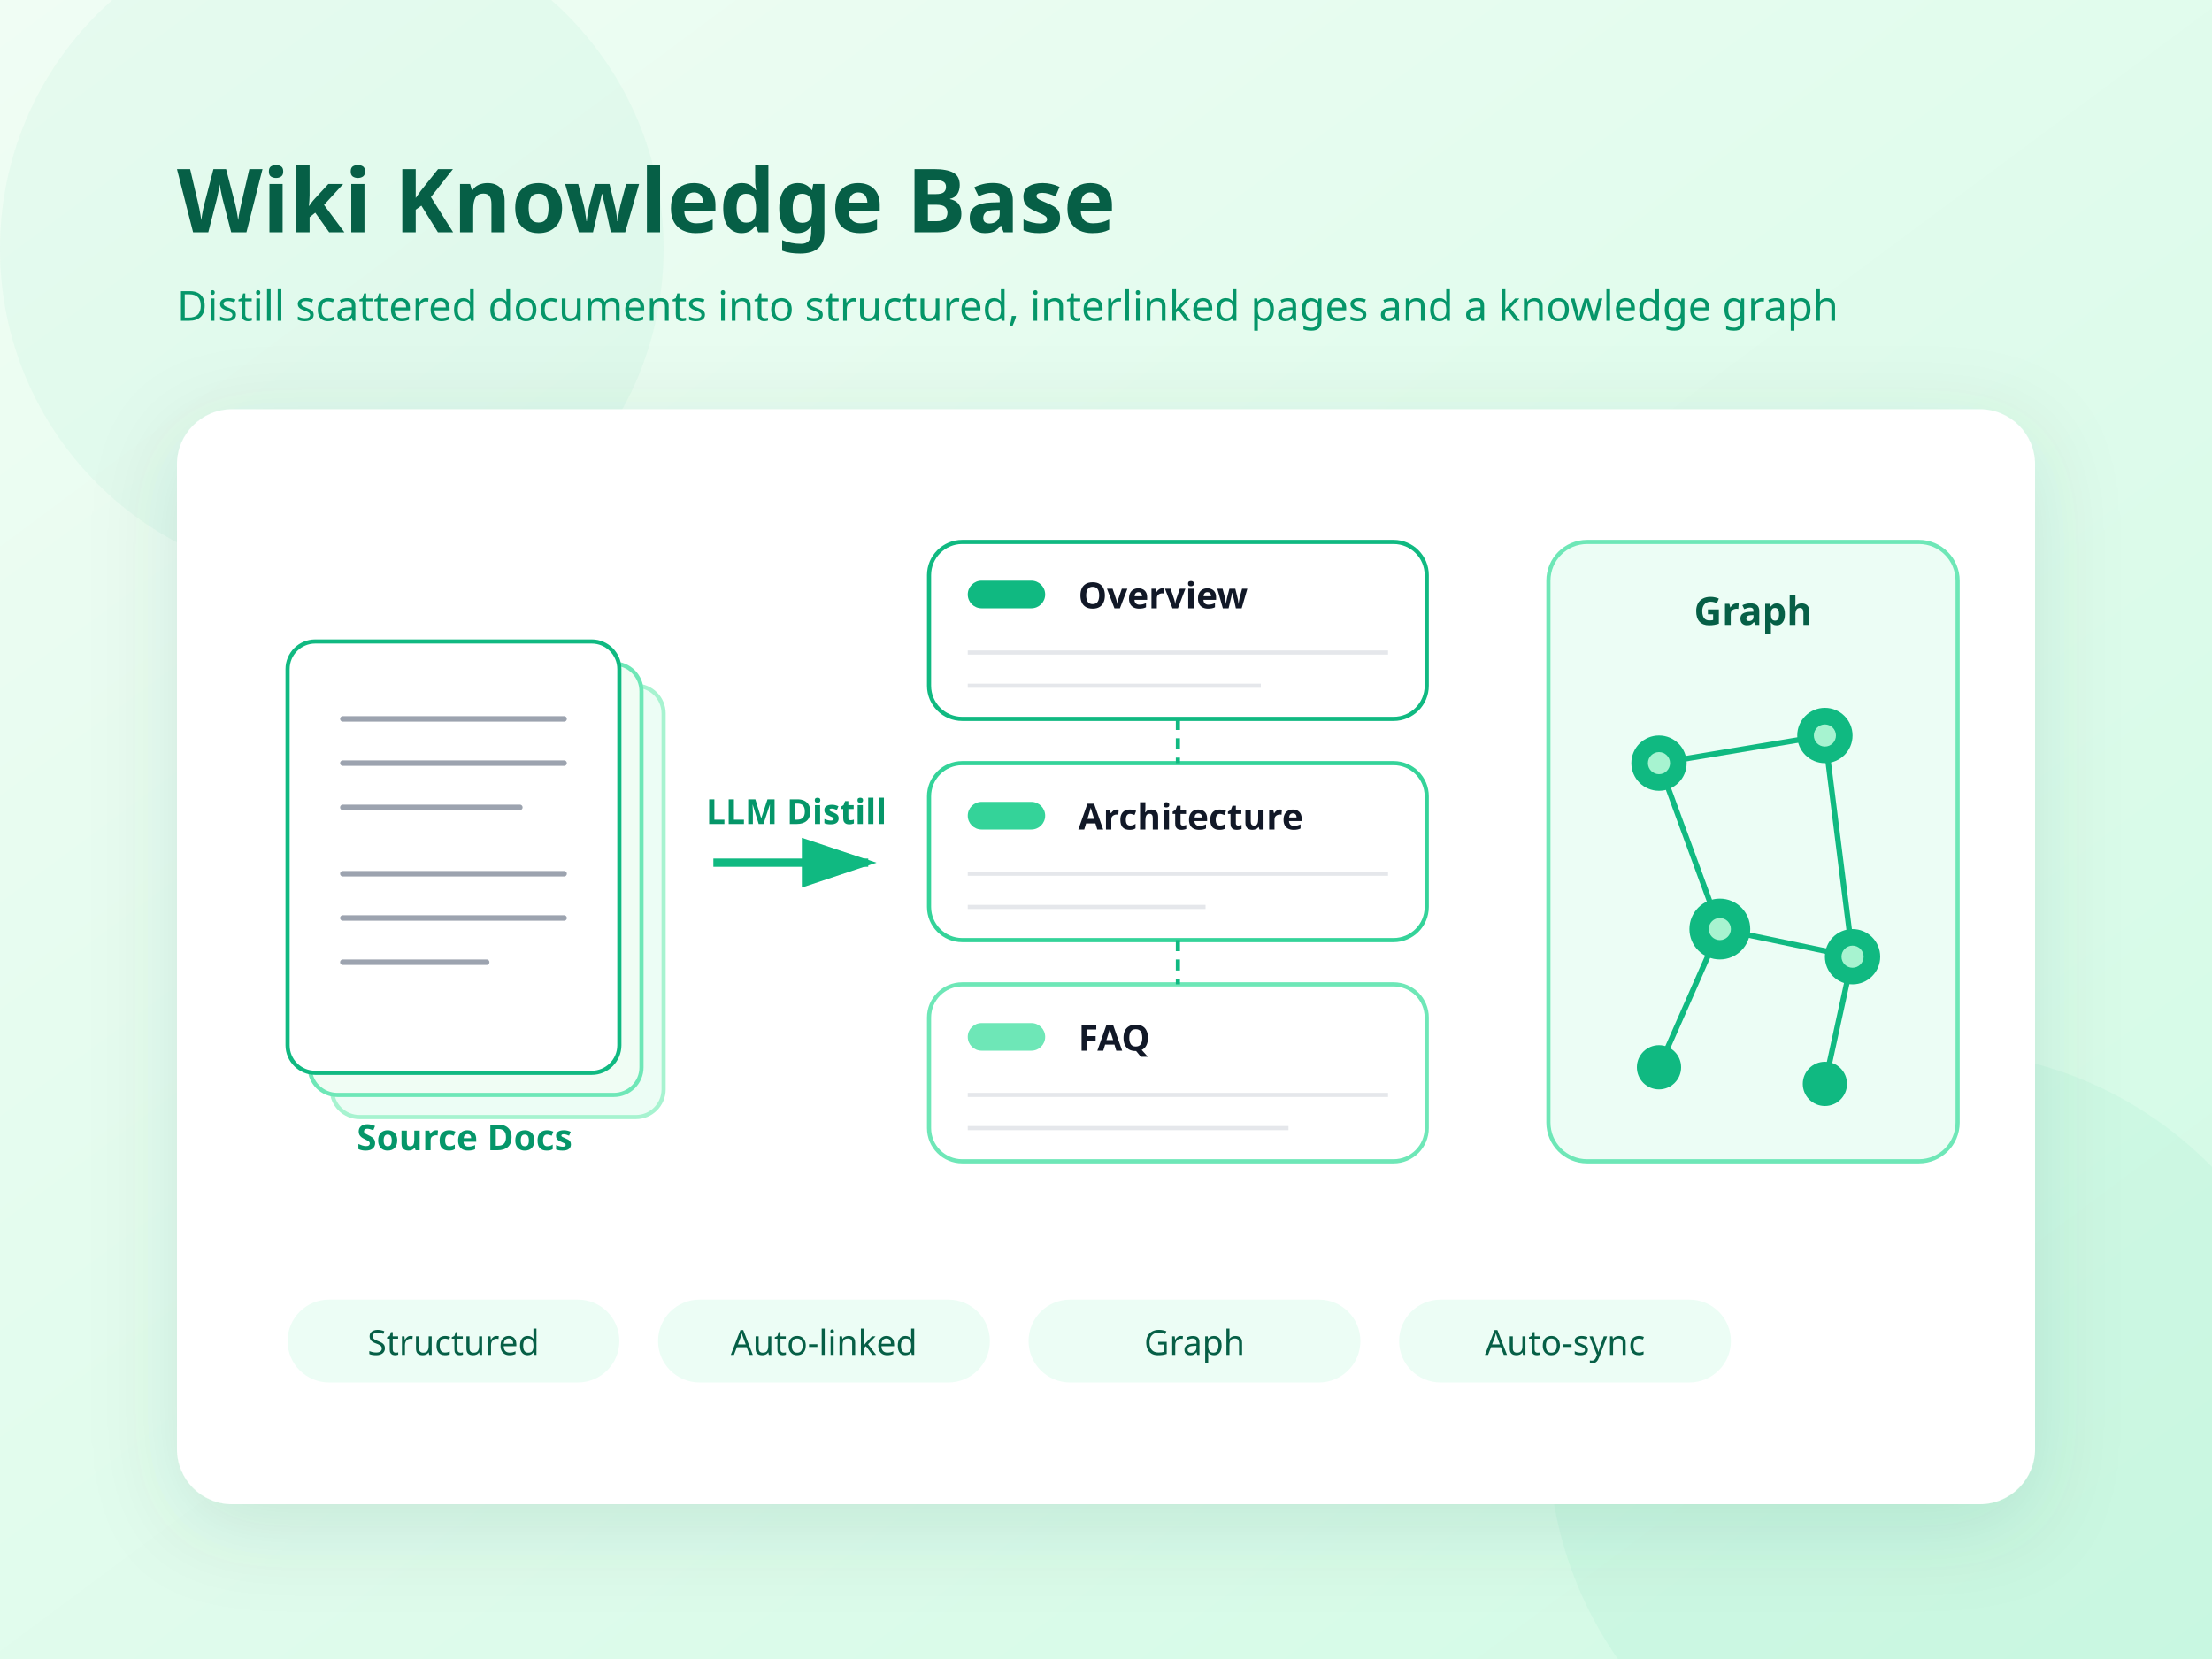
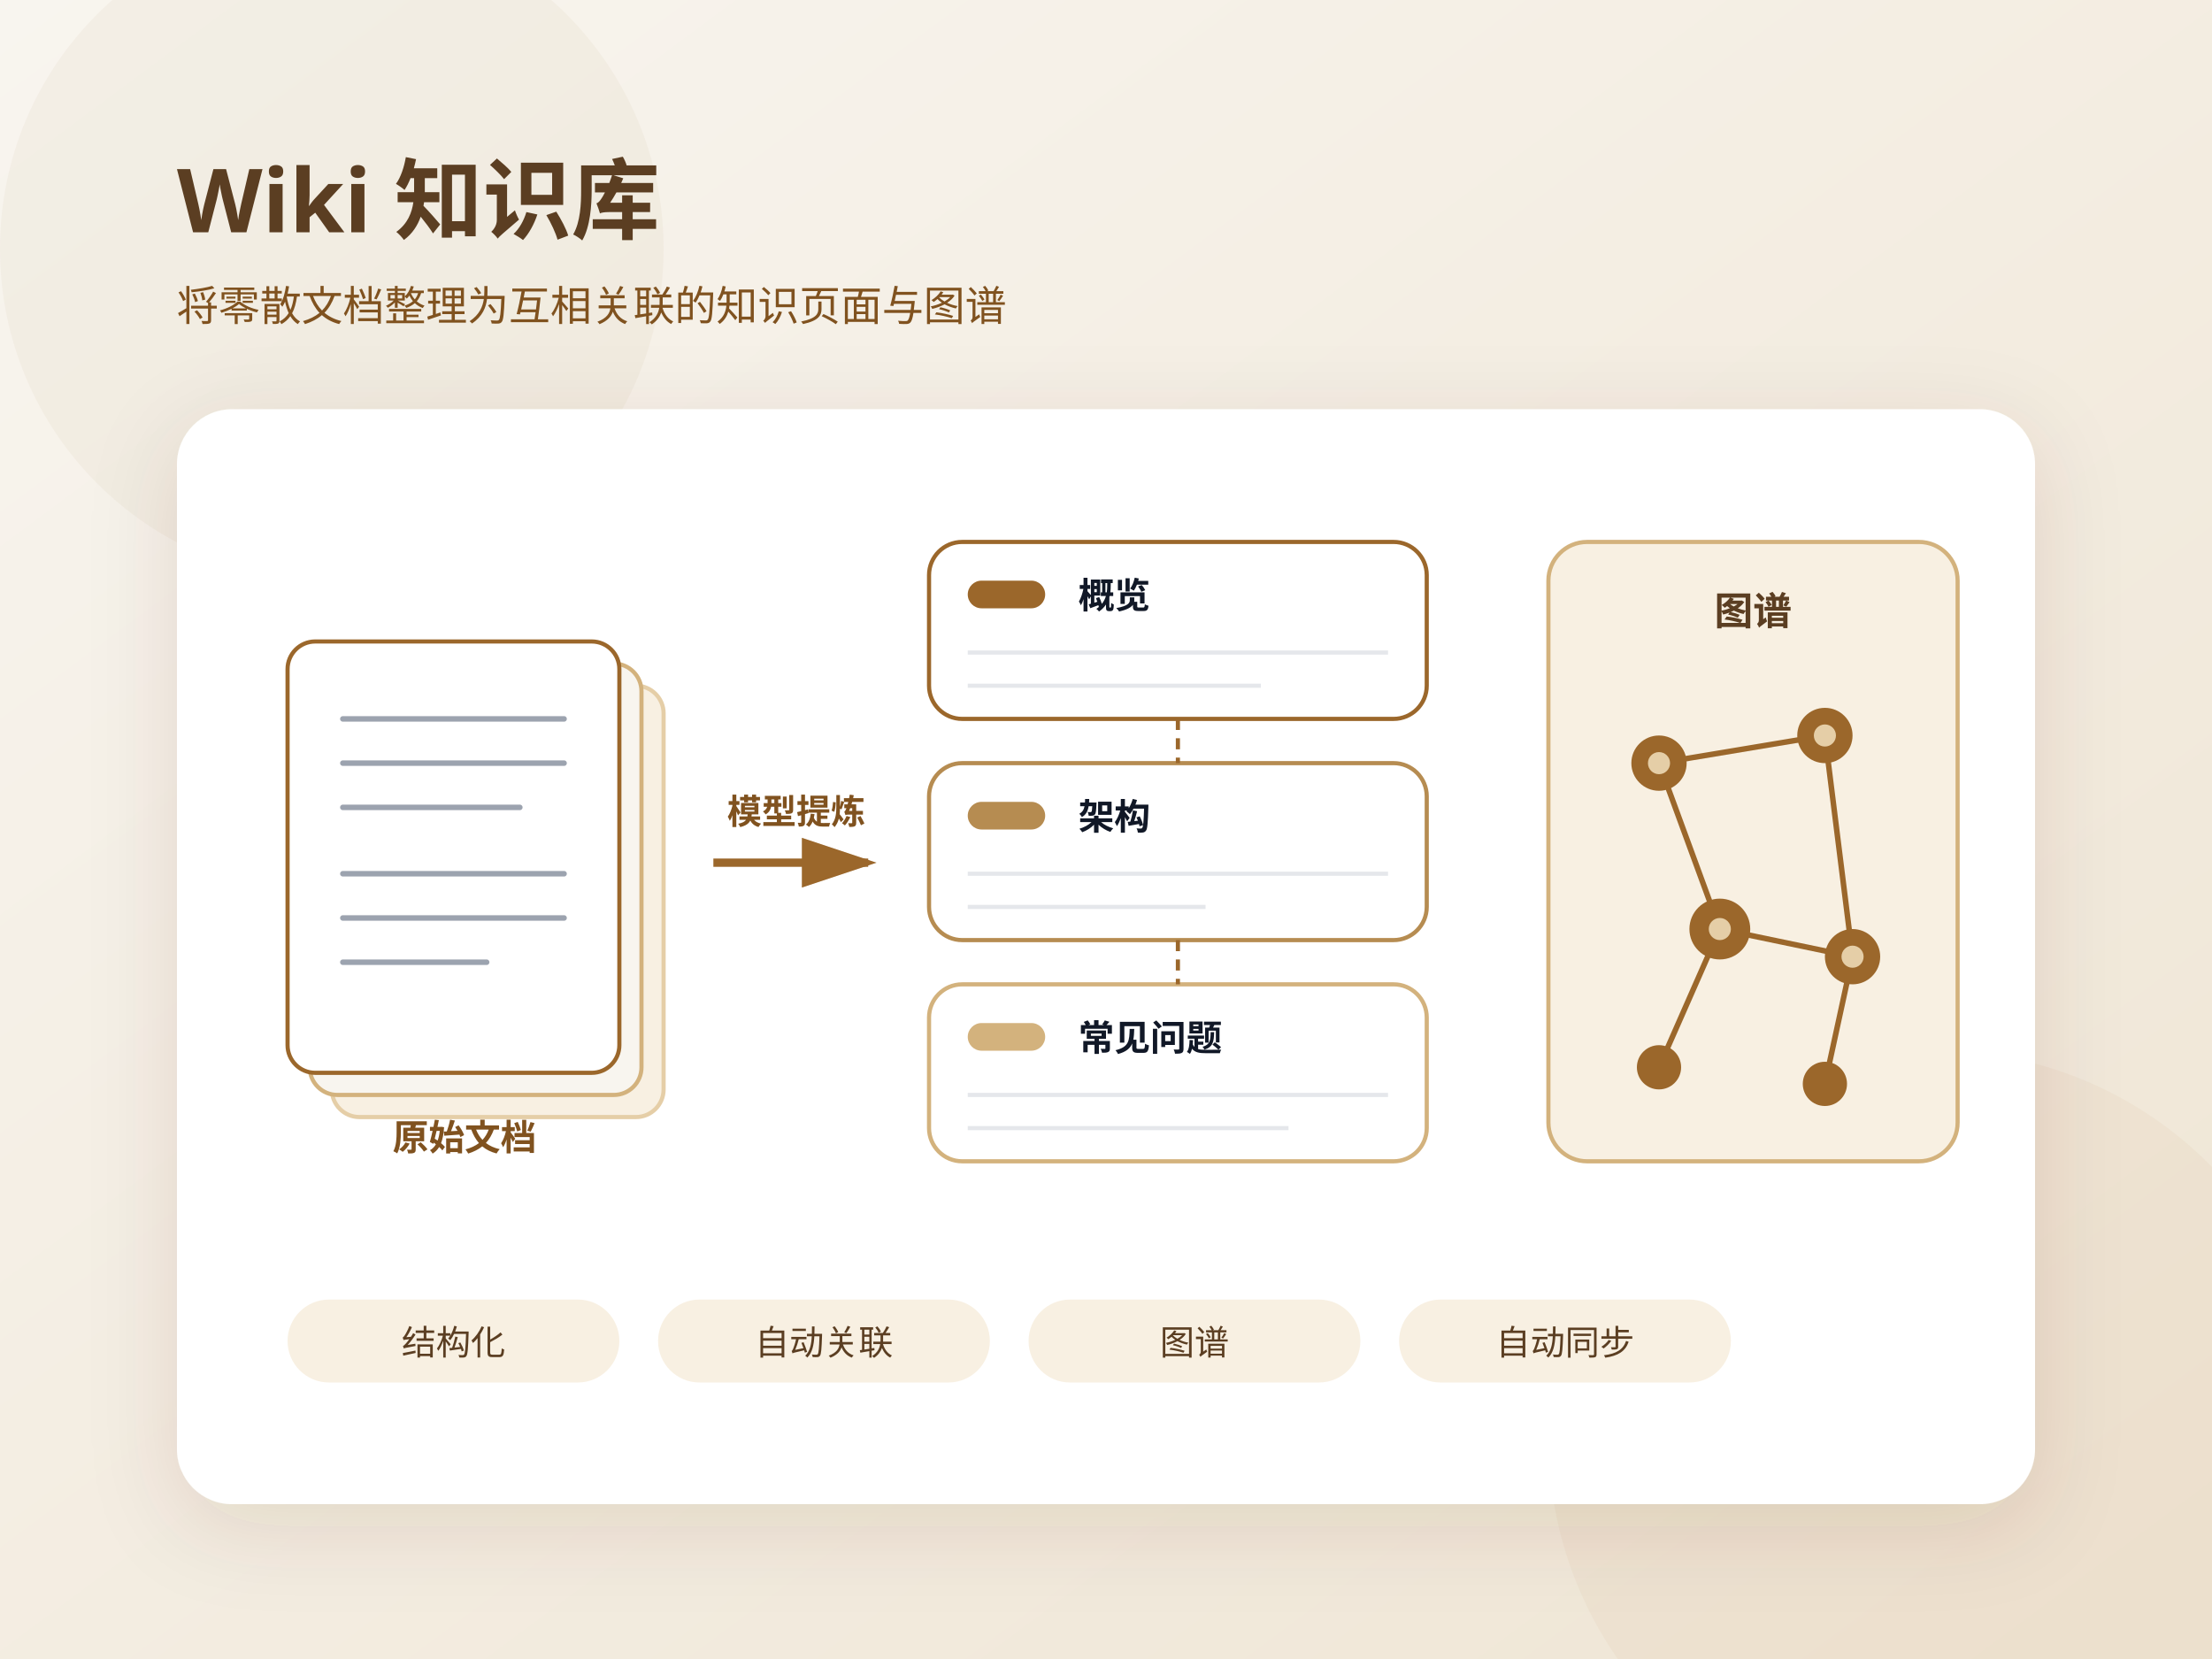
<svg xmlns="http://www.w3.org/2000/svg" viewBox="0 0 800 600">
  <defs>
    <linearGradient id="bg3" x1="0%" y1="0%" x2="100%" y2="100%">
-       <stop offset="0%" stop-color="#F0FDF4" />
-       <stop offset="100%" stop-color="#D1FAE5" />
+       <stop offset="0%" stop-color="#F8F5EF" />
+       <stop offset="100%" stop-color="#EFE5D4" />
    </linearGradient>
    <filter id="soft3" x="-20%" y="-20%" width="140%" height="140%">
-       <feDropShadow dx="0" dy="8" stdDeviation="16" flood-color="#065F46" flood-opacity="0.12" />
+       <feDropShadow dx="0" dy="8" stdDeviation="16" flood-color="#5B3E22" flood-opacity="0.12" />
    </filter>
  </defs>
  <rect width="800" height="600" fill="url(#bg3)" />
-   <circle cx="120" cy="90" r="120" fill="#10B981" opacity="0.05" />
-   <circle cx="700" cy="520" r="140" fill="#34D399" opacity="0.06" />
-   <text x="64" y="84" font-family="PingFang SC, sans-serif" font-size="32" font-weight="700" fill="#065F46">Wiki Knowledge Base</text>
-   <text x="64" y="116" font-family="PingFang SC, sans-serif" font-size="15" fill="#059669">Distill scattered documents into structured, interlinked pages and a knowledge graph</text>
+   <circle cx="120" cy="90" r="120" fill="#9B672B" opacity="0.05" />
+   <circle cx="700" cy="520" r="140" fill="#B68C51" opacity="0.06" />
+   <text x="64" y="84" font-family="PingFang SC, sans-serif" font-size="32" font-weight="700" fill="#5B3E22">Wiki 知识库</text>
+   <text x="64" y="116" font-family="PingFang SC, sans-serif" font-size="15" fill="#80521F">将零散文档整理为互相关联的知识页面与图谱</text>
  <g filter="url(#soft3)">
    <rect x="64" y="148" width="672" height="396" rx="20" fill="#FFFFFF" />
  </g>
  <g transform="translate(104, 232)">
-     <rect x="16" y="16" width="120" height="156" rx="10" fill="#ECFDF5" stroke="#A7F3D0" stroke-width="1.5" />
-     <rect x="8" y="8" width="120" height="156" rx="10" fill="#F0FDF4" stroke="#6EE7B7" stroke-width="1.5" />
-     <rect x="0" y="0" width="120" height="156" rx="10" fill="#FFFFFF" stroke="#10B981" stroke-width="1.5" />
+     <rect x="16" y="16" width="120" height="156" rx="10" fill="#F8F0E2" stroke="#E5CEA7" stroke-width="1.5" />
+     <rect x="8" y="8" width="120" height="156" rx="10" fill="#F8F5EF" stroke="#D3B27D" stroke-width="1.5" />
+     <rect x="0" y="0" width="120" height="156" rx="10" fill="#FFFFFF" stroke="#9B672B" stroke-width="1.5" />
    <g stroke="#9CA3AF" stroke-width="2" stroke-linecap="round">
      <line x1="20" y1="28" x2="100" y2="28" />
      <line x1="20" y1="44" x2="100" y2="44" />
      <line x1="20" y1="60" x2="84" y2="60" />
      <line x1="20" y1="84" x2="100" y2="84" />
      <line x1="20" y1="100" x2="100" y2="100" />
      <line x1="20" y1="116" x2="72" y2="116" />
    </g>
-     <text x="64" y="184" font-family="PingFang SC, sans-serif" font-size="13" font-weight="600" fill="#059669" text-anchor="middle">Source Docs</text>
+     <text x="64" y="184" font-family="PingFang SC, sans-serif" font-size="13" font-weight="600" fill="#80521F" text-anchor="middle">原始文档</text>
  </g>
  <g transform="translate(258, 300)">
-     <path d="M0 12 H56" stroke="#10B981" stroke-width="3" marker-end="url(#arr3)" />
-     <text x="30" y="-2" font-family="PingFang SC, sans-serif" font-size="12.5" font-weight="600" fill="#059669" text-anchor="middle">LLM Distill</text>
+     <path d="M0 12 H56" stroke="#9B672B" stroke-width="3" marker-end="url(#arr3)" />
+     <text x="30" y="-2" font-family="PingFang SC, sans-serif" font-size="12.5" font-weight="600" fill="#80521F" text-anchor="middle">模型提炼</text>
  </g>
  <g transform="translate(336, 196)">
-     <rect width="180" height="64" rx="12" fill="#FFFFFF" stroke="#10B981" stroke-width="1.5" />
-     <rect x="14" y="14" width="28" height="10" rx="5" fill="#10B981" />
-     <text x="54" y="24" font-family="PingFang SC, sans-serif" font-size="13" font-weight="600" fill="#111827">Overview</text>
+     <rect width="180" height="64" rx="12" fill="#FFFFFF" stroke="#9B672B" stroke-width="1.5" />
+     <rect x="14" y="14" width="28" height="10" rx="5" fill="#9B672B" />
+     <text x="54" y="24" font-family="PingFang SC, sans-serif" font-size="13" font-weight="600" fill="#111827">概览</text>
    <line x1="14" y1="40" x2="166" y2="40" stroke="#E5E7EB" stroke-width="1.5" />
    <line x1="14" y1="52" x2="120" y2="52" stroke="#E5E7EB" stroke-width="1.5" />
  </g>
  <g transform="translate(336, 276)">
-     <rect width="180" height="64" rx="12" fill="#FFFFFF" stroke="#34D399" stroke-width="1.5" />
-     <rect x="14" y="14" width="28" height="10" rx="5" fill="#34D399" />
-     <text x="54" y="24" font-family="PingFang SC, sans-serif" font-size="13" font-weight="600" fill="#111827">Architecture</text>
+     <rect width="180" height="64" rx="12" fill="#FFFFFF" stroke="#B68C51" stroke-width="1.5" />
+     <rect x="14" y="14" width="28" height="10" rx="5" fill="#B68C51" />
+     <text x="54" y="24" font-family="PingFang SC, sans-serif" font-size="13" font-weight="600" fill="#111827">架构</text>
    <line x1="14" y1="40" x2="166" y2="40" stroke="#E5E7EB" stroke-width="1.5" />
    <line x1="14" y1="52" x2="100" y2="52" stroke="#E5E7EB" stroke-width="1.5" />
  </g>
  <g transform="translate(336, 356)">
-     <rect width="180" height="64" rx="12" fill="#FFFFFF" stroke="#6EE7B7" stroke-width="1.5" />
-     <rect x="14" y="14" width="28" height="10" rx="5" fill="#6EE7B7" />
-     <text x="54" y="24" font-family="PingFang SC, sans-serif" font-size="13" font-weight="600" fill="#111827">FAQ</text>
+     <rect width="180" height="64" rx="12" fill="#FFFFFF" stroke="#D3B27D" stroke-width="1.5" />
+     <rect x="14" y="14" width="28" height="10" rx="5" fill="#D3B27D" />
+     <text x="54" y="24" font-family="PingFang SC, sans-serif" font-size="13" font-weight="600" fill="#111827">常见问题</text>
    <line x1="14" y1="40" x2="166" y2="40" stroke="#E5E7EB" stroke-width="1.5" />
    <line x1="14" y1="52" x2="130" y2="52" stroke="#E5E7EB" stroke-width="1.5" />
  </g>
-   <g stroke="#10B981" stroke-width="1.5" stroke-dasharray="4,3">
+   <g stroke="#9B672B" stroke-width="1.5" stroke-dasharray="4,3">
    <path d="M426 260 V276" fill="none" />
    <path d="M426 340 V356" fill="none" />
  </g>
  <g transform="translate(560, 196)">
-     <rect width="148" height="224" rx="14" fill="#ECFDF5" stroke="#6EE7B7" stroke-width="1.5" />
-     <text x="74" y="30" font-family="PingFang SC, sans-serif" font-size="14" font-weight="700" fill="#065F46" text-anchor="middle">Graph</text>
-     <g stroke="#10B981" stroke-width="2">
+     <rect width="148" height="224" rx="14" fill="#F8F0E2" stroke="#D3B27D" stroke-width="1.5" />
+     <text x="74" y="30" font-family="PingFang SC, sans-serif" font-size="14" font-weight="700" fill="#5B3E22" text-anchor="middle">图谱</text>
+     <g stroke="#9B672B" stroke-width="2">
      <line x1="40" y1="80" x2="100" y2="70" />
      <line x1="40" y1="80" x2="62" y2="140" />
      <line x1="100" y1="70" x2="110" y2="150" />
      <line x1="62" y1="140" x2="110" y2="150" />
      <line x1="62" y1="140" x2="40" y2="190" />
      <line x1="110" y1="150" x2="100" y2="196" />
    </g>
-     <g fill="#10B981">
+     <g fill="#9B672B">
      <circle cx="40" cy="80" r="10" />
      <circle cx="100" cy="70" r="10" />
      <circle cx="62" cy="140" r="11" />
      <circle cx="110" cy="150" r="10" />
      <circle cx="40" cy="190" r="8" />
      <circle cx="100" cy="196" r="8" />
    </g>
-     <g fill="#A7F3D0">
+     <g fill="#E5CEA7">
      <circle cx="40" cy="80" r="4" />
      <circle cx="100" cy="70" r="4" />
      <circle cx="62" cy="140" r="4" />
      <circle cx="110" cy="150" r="4" />
    </g>
  </g>
-   <g transform="translate(104, 470)" font-family="PingFang SC, sans-serif" font-size="12.5" fill="#065F46" text-anchor="middle">
-     <rect x="0" y="0" width="120" height="30" rx="15" fill="#ECFDF5" />
-     <text x="60" y="20">Structured</text>
-     <rect x="134" y="0" width="120" height="30" rx="15" fill="#ECFDF5" />
-     <text x="194" y="20">Auto-linked</text>
-     <rect x="268" y="0" width="120" height="30" rx="15" fill="#ECFDF5" />
-     <text x="328" y="20">Graph</text>
-     <rect x="402" y="0" width="120" height="30" rx="15" fill="#ECFDF5" />
-     <text x="462" y="20">Auto-sync</text>
+   <g transform="translate(104, 470)" font-family="PingFang SC, sans-serif" font-size="12.5" fill="#5B3E22" text-anchor="middle">
+     <rect x="0" y="0" width="120" height="30" rx="15" fill="#F8F0E2" />
+     <text x="60" y="20">结构化</text>
+     <rect x="134" y="0" width="120" height="30" rx="15" fill="#F8F0E2" />
+     <text x="194" y="20">自动关联</text>
+     <rect x="268" y="0" width="120" height="30" rx="15" fill="#F8F0E2" />
+     <text x="328" y="20">图谱</text>
+     <rect x="402" y="0" width="120" height="30" rx="15" fill="#F8F0E2" />
+     <text x="462" y="20">自动同步</text>
  </g>
  <defs>
    <marker id="arr3" markerWidth="9" markerHeight="9" refX="8" refY="3" orient="auto">
-       <polygon points="0 0, 9 3, 0 6" fill="#10B981" />
+       <polygon points="0 0, 9 3, 0 6" fill="#9B672B" />
    </marker>
  </defs>
</svg>
